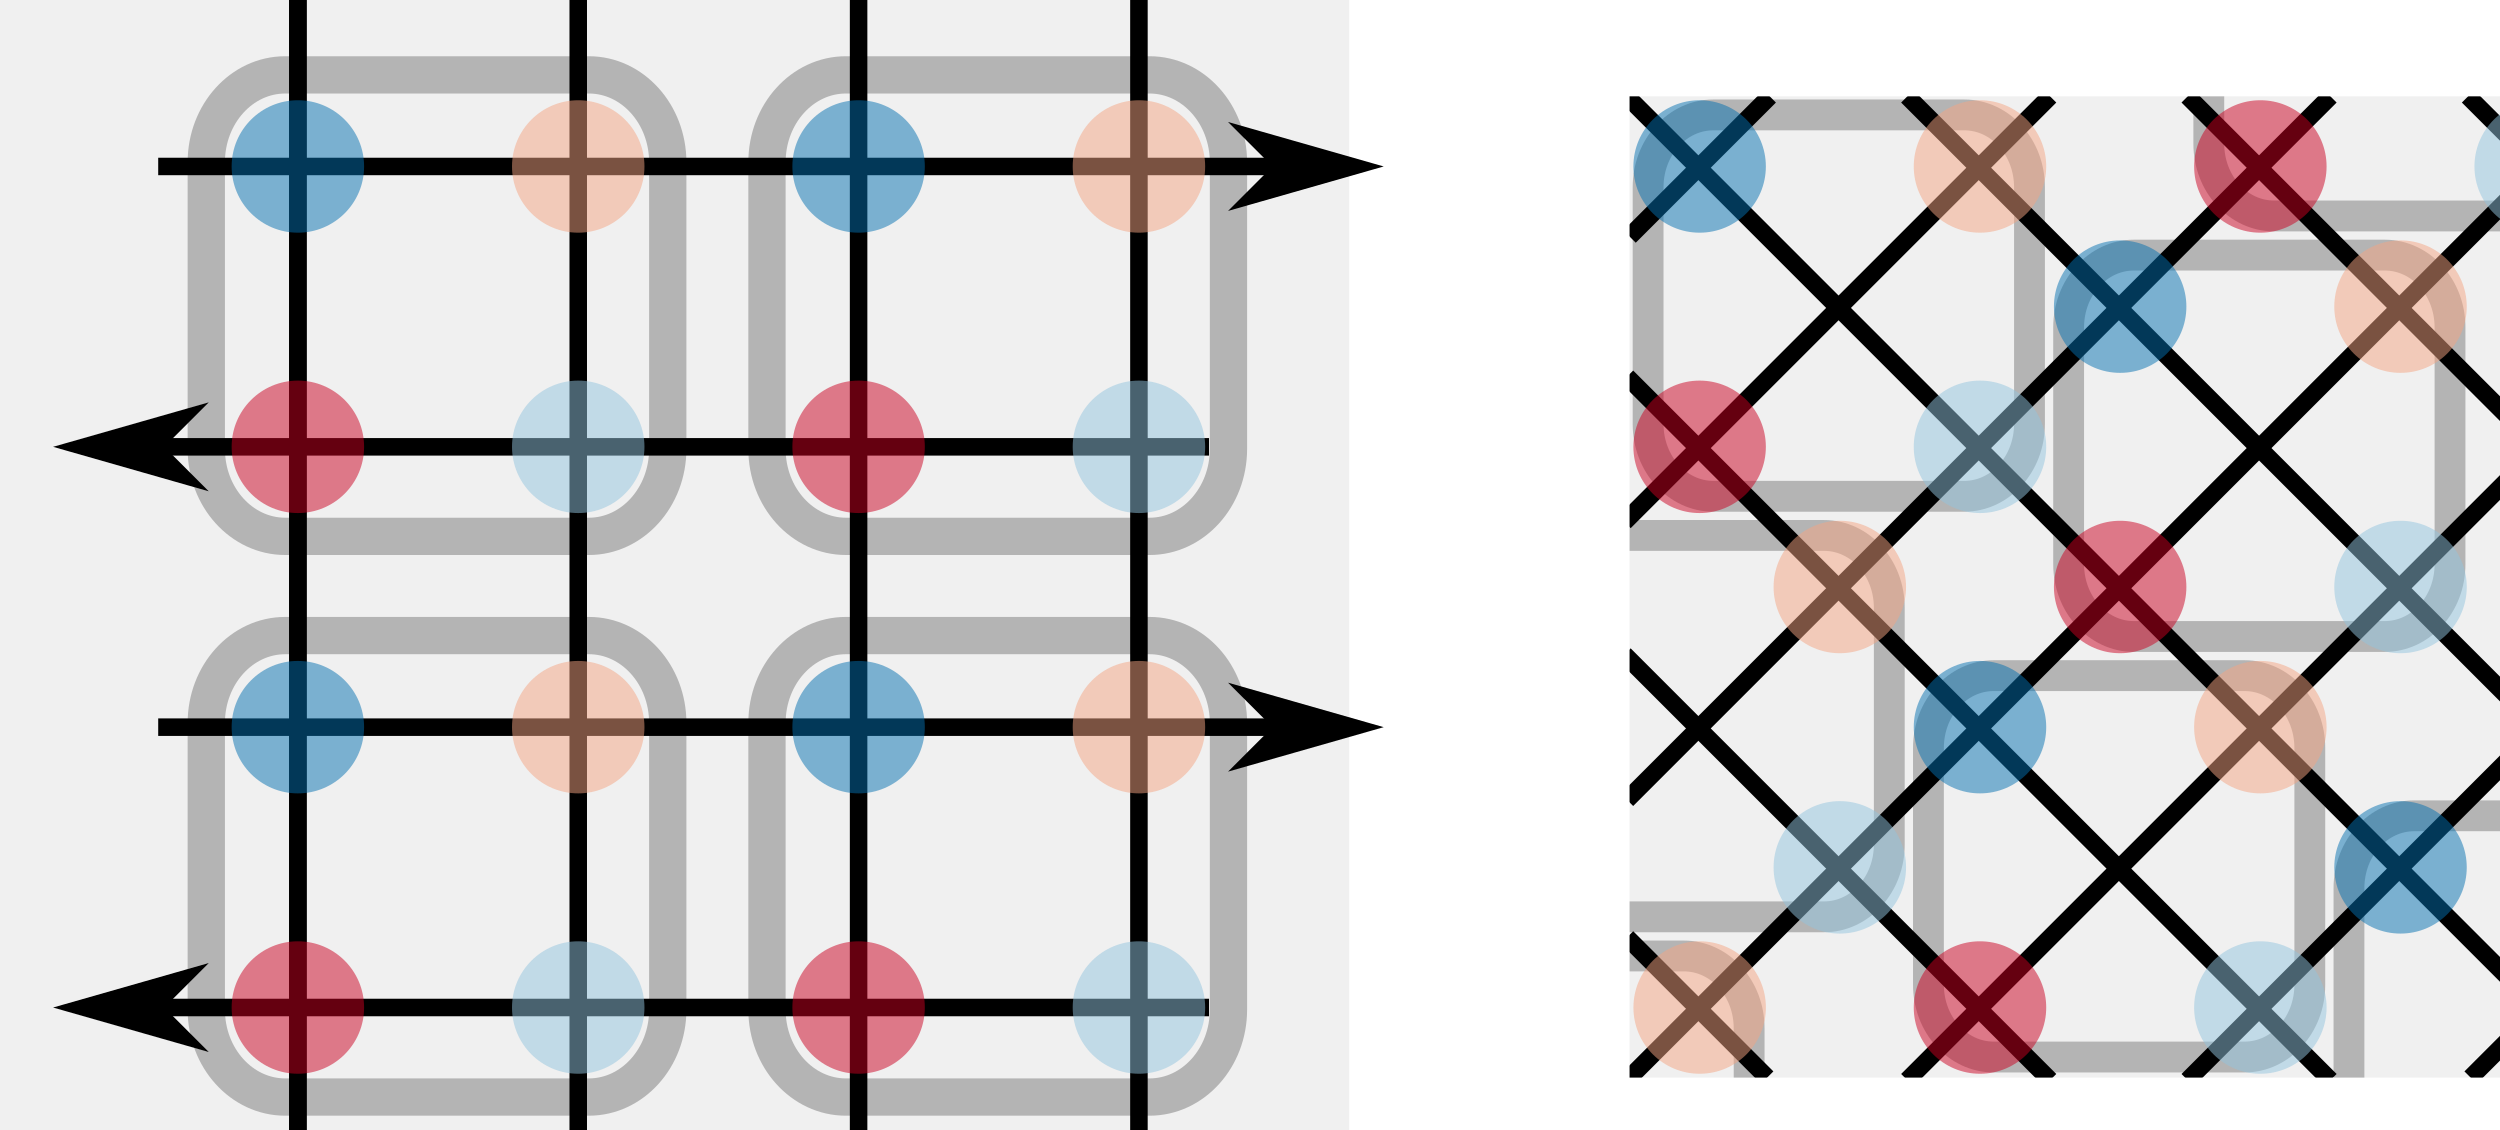
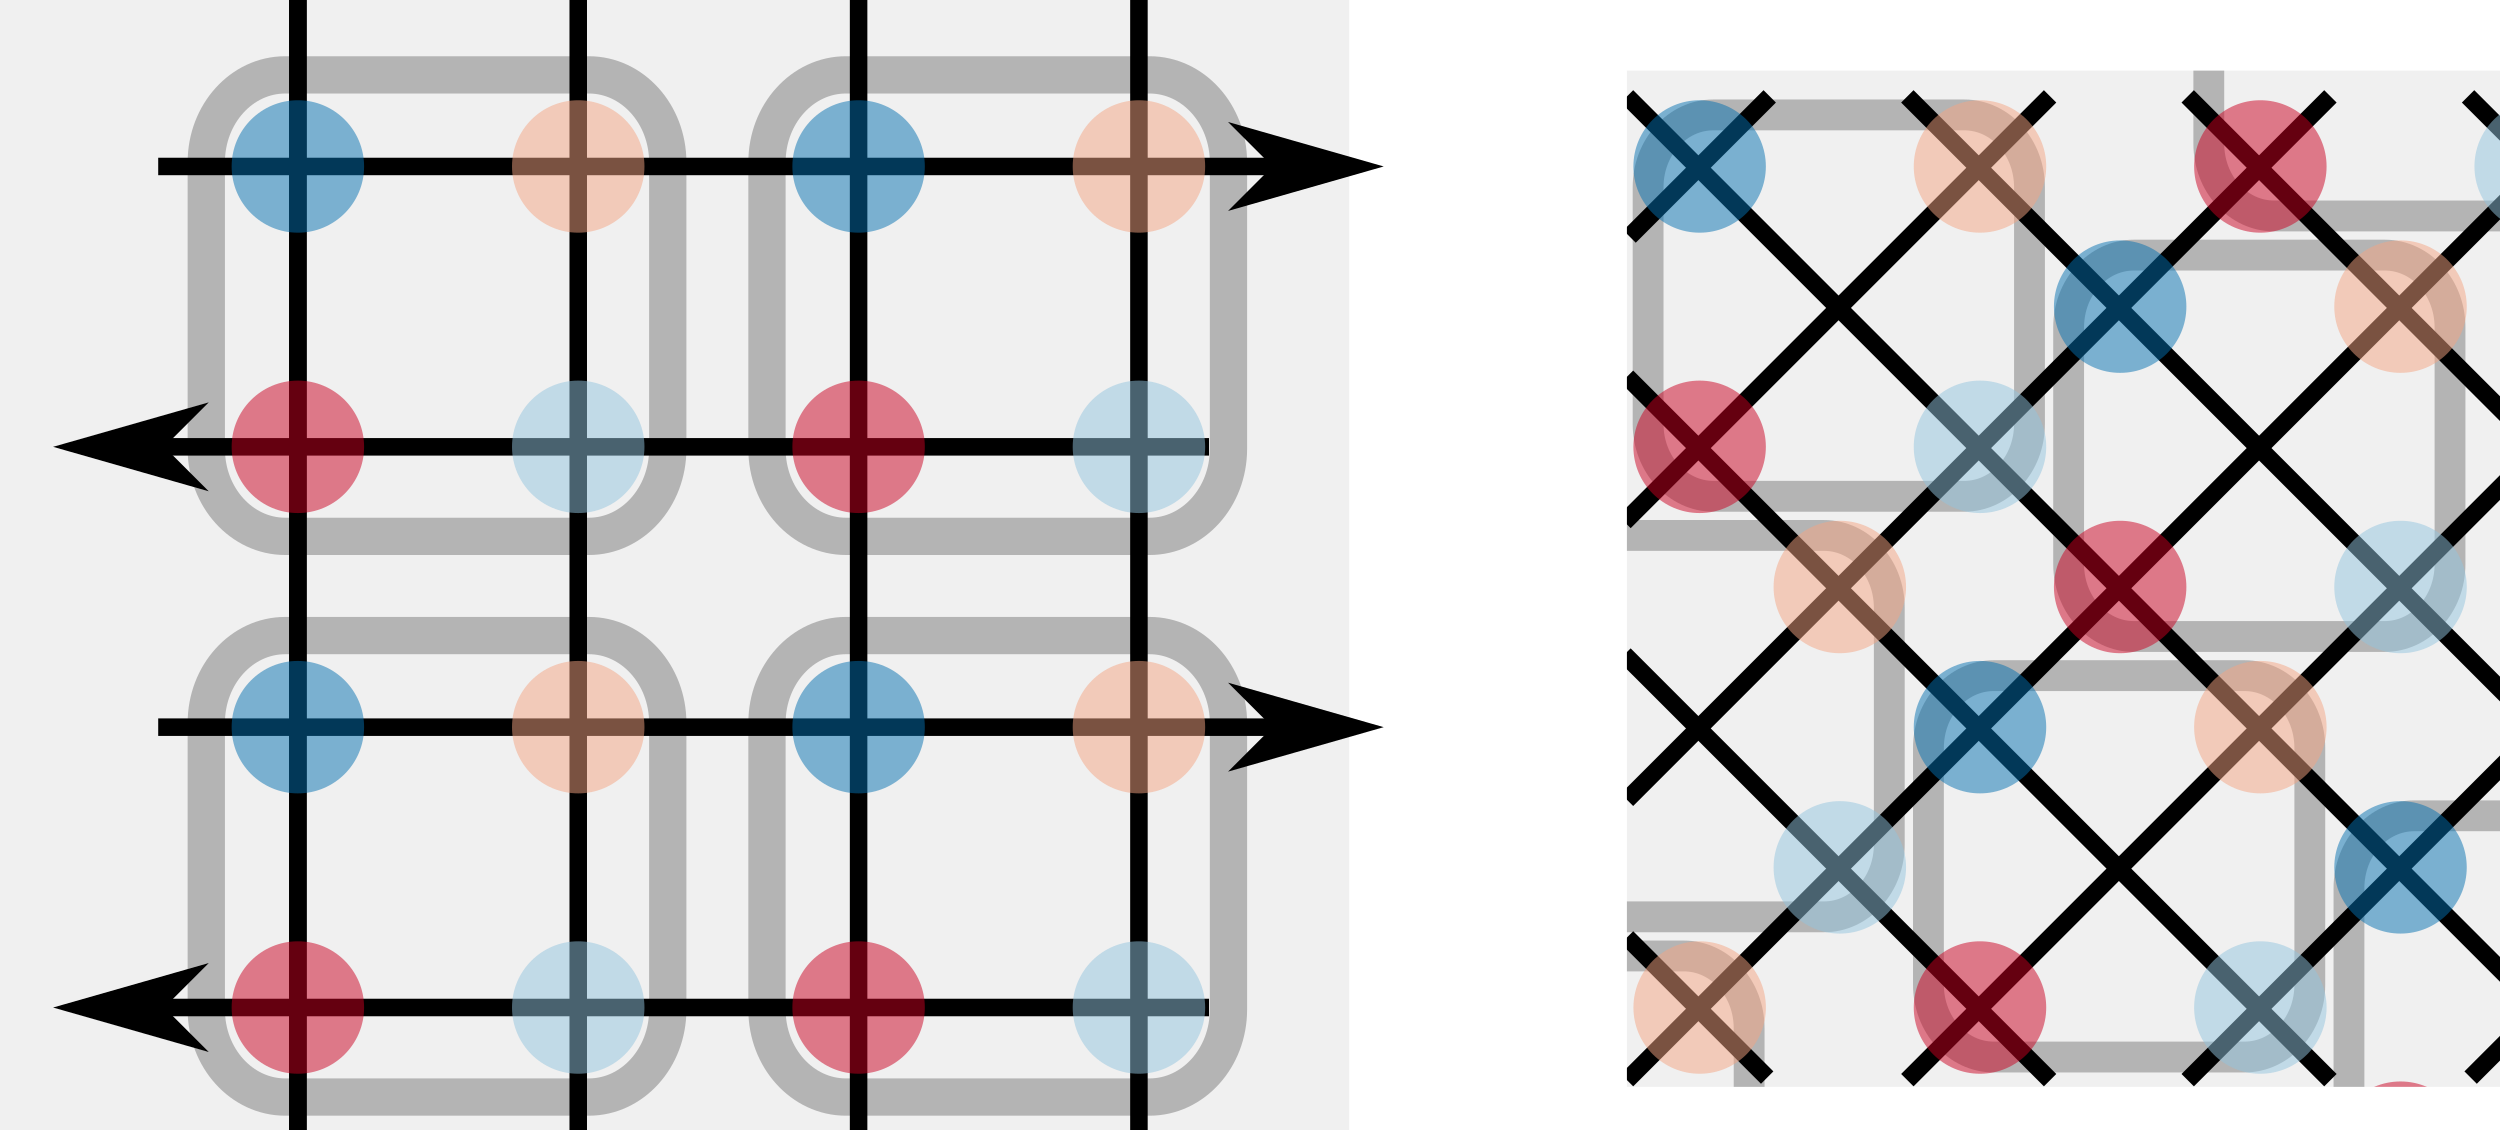
<svg xmlns="http://www.w3.org/2000/svg" width="75.5mm" height="34.1mm" viewBox="0 0 75.5 34.1" version="1.1" id="svg8">
  <defs id="defs2">
    <marker style="overflow:visible" id="Arrow1Lend" refX="0" refY="0" orient="auto">
      <path transform="matrix(-0.8,0,0,-0.8,-10,0)" style="fill:context-stroke;fill-rule:evenodd;stroke:context-stroke;stroke-width:1pt" d="M 0,0 5,-5 -12.5,0 5,5 Z" id="path6977" />
    </marker>
    <marker style="overflow:visible" id="marker2027" refX="0" refY="0" orient="auto">
      <path transform="matrix(-0.4,0,0,-0.4,-4,0)" style="fill:#000000;fill-opacity:1;fill-rule:evenodd;stroke:#000000;stroke-width:1pt;stroke-opacity:1" d="M 0,0 5,-5 -12.5,0 5,5 Z" id="path2025" />
    </marker>
    <marker style="overflow:visible" id="marker2017" refX="0" refY="0" orient="auto">
      <path transform="matrix(-0.4,0,0,-0.4,-4,0)" style="fill:#000000;fill-opacity:1;fill-rule:evenodd;stroke:#000000;stroke-width:1pt;stroke-opacity:1" d="M 0,0 5,-5 -12.5,0 5,5 Z" id="path2015" />
    </marker>
    <marker style="overflow:visible" id="marker2007" refX="0" refY="0" orient="auto">
      <path transform="matrix(-0.4,0,0,-0.4,-4,0)" style="fill:#000000;fill-opacity:1;fill-rule:evenodd;stroke:#000000;stroke-width:1pt;stroke-opacity:1" d="M 0,0 5,-5 -12.5,0 5,5 Z" id="path2005" />
    </marker>
    <marker style="overflow:visible" id="marker1949" refX="0" refY="0" orient="auto">
      <path transform="matrix(-0.4,0,0,-0.4,-4,0)" style="fill:#000000;fill-opacity:1;fill-rule:evenodd;stroke:#000000;stroke-width:1pt;stroke-opacity:1" d="M 0,0 5,-5 -12.5,0 5,5 Z" id="path1947" />
    </marker>
    <marker style="overflow:visible" id="marker1605" refX="0" refY="0" orient="auto">
      <path transform="matrix(-0.2,0,0,-0.2,-1.2,0)" style="fill:#000000;fill-opacity:0.533;fill-rule:evenodd;stroke:#000000;stroke-width:1pt;stroke-opacity:1" d="M 0,0 5,-5 -12.5,0 5,5 Z" id="path1603" />
    </marker>
    <marker style="overflow:visible" id="marker1595" refX="0" refY="0" orient="auto">
      <path transform="matrix(-0.2,0,0,-0.2,-1.2,0)" style="fill:#000000;fill-opacity:0.533;fill-rule:evenodd;stroke:#000000;stroke-width:1pt;stroke-opacity:1" d="M 0,0 5,-5 -12.5,0 5,5 Z" id="path1593" />
    </marker>
    <marker style="overflow:visible" id="Arrow1Mend" refX="0" refY="0" orient="auto">
      <path transform="matrix(-0.4,0,0,-0.4,-4,0)" style="fill:#377eb8;fill-opacity:0.533;fill-rule:evenodd;stroke:#000000;stroke-width:1pt;stroke-opacity:1" d="M 0,0 5,-5 -12.5,0 5,5 Z" id="path1012" />
    </marker>
    <marker style="overflow:visible" id="Arrow2Mend" refX="0" refY="0" orient="auto">
      <path transform="scale(-0.6)" d="M 8.719,4.034 -2.207,0.016 8.719,-4.002 c -1.745,2.372 -1.735,5.617 -6e-7,8.035 z" style="fill:#377eb8;fill-opacity:0.533;fill-rule:evenodd;stroke:#000000;stroke-width:0.625;stroke-linejoin:round;stroke-opacity:1" id="path1030" />
    </marker>
  </defs>
  <g id="layer1" transform="translate(-18.45134,-112.6548)">
    <path style="fill:#377eb8;fill-opacity:0.533;stroke:#000000;stroke-width:0.529;stroke-linejoin:bevel;stroke-miterlimit:4;stroke-dasharray:none;stroke-opacity:1" d="m 92.987,115.565 4.233,4.233" id="path2026" />
    <rect style="opacity:0.25;fill:none;stroke:#000000;stroke-width:0.931;stroke-linecap:square;stroke-linejoin:round;stroke-miterlimit:4;stroke-dasharray:none" id="rect5871" width="11.518" height="11.518" x="85.157" y="107.659" rx="1.97" ry="2.183" />
    <path style="fill:#377eb8;fill-opacity:0.533;stroke:#000000;stroke-width:0.529;stroke-linejoin:bevel;stroke-miterlimit:4;stroke-dasharray:none;stroke-opacity:1" d="m 84.52,115.565 12.854,12.854" id="path2024" />
    <path style="fill:#377eb8;fill-opacity:0.533;stroke:#000000;stroke-width:0.529;stroke-linejoin:bevel;stroke-miterlimit:4;stroke-dasharray:none;stroke-opacity:1" d="m 76.053,115.565 21.244,21.244" id="path2028" />
    <path style="fill:#377eb8;fill-opacity:0.533;stroke:#000000;stroke-width:0.529;stroke-linejoin:bevel;stroke-miterlimit:4;stroke-dasharray:none;stroke-opacity:1" d="M 67.587,115.565 97.297,145.276" id="path2030" />
    <path style="fill:#377eb8;fill-opacity:0.533;stroke:#000000;stroke-width:0.529;stroke-linejoin:bevel;stroke-miterlimit:4;stroke-dasharray:none;stroke-opacity:1" d="M 67.587,124.032 88.83,145.276" id="path2032" />
    <path style="fill:#377eb8;fill-opacity:0.533;stroke:#000000;stroke-width:0.529;stroke-linejoin:bevel;stroke-miterlimit:4;stroke-dasharray:none;stroke-opacity:1" d="M 67.51,132.422 80.364,145.276" id="path2034" />
    <path style="fill:#377eb8;fill-opacity:0.533;stroke:#000000;stroke-width:0.529;stroke-linejoin:bevel;stroke-miterlimit:4;stroke-dasharray:none;stroke-opacity:1" d="m 67.587,140.965 4.233,4.233" id="path2036" />
    <path style="fill:#377eb8;fill-opacity:0.533;stroke:#000000;stroke-width:0.529;stroke-linejoin:bevel;stroke-miterlimit:4;stroke-dasharray:none;stroke-opacity:1" d="M 80.364,115.565 67.51,128.419" id="path905" />
    <path style="fill:#377eb8;fill-opacity:0.533;stroke:#000000;stroke-width:0.529;stroke-linejoin:bevel;stroke-miterlimit:4;stroke-dasharray:none;stroke-opacity:1" d="m 71.897,115.565 -4.233,4.233" id="path1495" />
    <path style="fill:#377eb8;fill-opacity:0.533;stroke:#000000;stroke-width:0.529;stroke-linejoin:bevel;stroke-miterlimit:4;stroke-dasharray:none;stroke-opacity:1" d="m 88.83,115.565 -21.244,21.244" id="path1497" />
    <path style="fill:#377eb8;fill-opacity:0.533;stroke:#000000;stroke-width:0.529;stroke-linejoin:bevel;stroke-miterlimit:4;stroke-dasharray:none;stroke-opacity:1" d="M 97.297,115.565 67.587,145.276" id="path1499" />
    <path style="fill:#377eb8;fill-opacity:0.533;stroke:#000000;stroke-width:0.529;stroke-linejoin:bevel;stroke-miterlimit:4;stroke-dasharray:none;stroke-opacity:1" d="M 97.297,124.032 76.053,145.276" id="path1501" />
    <path style="fill:#377eb8;fill-opacity:0.533;stroke:#000000;stroke-width:0.529;stroke-linejoin:bevel;stroke-miterlimit:4;stroke-dasharray:none;stroke-opacity:1" d="M 97.374,132.422 84.52,145.276" id="path1503" />
    <path style="fill:#377eb8;fill-opacity:0.533;stroke:#000000;stroke-width:0.529;stroke-linejoin:bevel;stroke-miterlimit:4;stroke-dasharray:none;stroke-opacity:1" d="m 97.297,140.965 -4.233,4.233" id="path2022" />
    <rect style="opacity:0.25;fill:none;stroke:#000000;stroke-width:0.931;stroke-linecap:square;stroke-linejoin:round;stroke-miterlimit:4;stroke-dasharray:none" id="rect953" width="11.518" height="11.518" x="68.224" y="116.125" rx="1.97" ry="2.183" />
    <rect style="opacity:0.25;fill:none;stroke:#000000;stroke-width:0.931;stroke-linecap:square;stroke-linejoin:round;stroke-miterlimit:4;stroke-dasharray:none" id="rect1473" width="11.518" height="11.518" x="80.924" y="120.359" rx="1.97" ry="2.183" />
    <rect style="opacity:0.25;fill:none;stroke:#000000;stroke-width:0.931;stroke-linecap:square;stroke-linejoin:round;stroke-miterlimit:4;stroke-dasharray:none" id="rect1483" width="11.518" height="11.518" x="76.69" y="133.059" rx="1.97" ry="2.183" />
    <rect style="opacity:0.25;fill:none;stroke:#000000;stroke-width:0.931;stroke-linecap:square;stroke-linejoin:round;stroke-miterlimit:4;stroke-dasharray:none" id="rect1493" width="11.518" height="11.518" x="63.99" y="128.825" rx="1.97" ry="2.183" />
    <rect style="opacity:0.25;fill:none;stroke:#000000;stroke-width:0.931;stroke-linecap:square;stroke-linejoin:round;stroke-miterlimit:4;stroke-dasharray:none" id="rect7575" width="11.518" height="11.518" x="59.757" y="141.525" rx="1.97" ry="2.183" />
    <rect style="opacity:0.25;fill:none;stroke:#000000;stroke-width:0.931;stroke-linecap:square;stroke-linejoin:round;stroke-miterlimit:4;stroke-dasharray:none" id="rect7585" width="11.518" height="11.518" x="89.39" y="137.292" rx="1.97" ry="2.183" />
    <circle style="fill:#ca0020;fill-opacity:0.5;stroke:none;stroke-width:0.423;stroke-linejoin:bevel;stroke-miterlimit:4;stroke-dasharray:none;stroke-opacity:1" id="circle5867" cx="86.714" cy="117.682" r="2" />
    <circle style="fill:#92c5de;fill-opacity:0.5;stroke:none;stroke-width:0.423;stroke-linejoin:bevel;stroke-miterlimit:4;stroke-dasharray:none;stroke-opacity:1" id="circle5869" cx="95.18" cy="117.682" r="2" />
    <circle style="fill:#f4a582;fill-opacity:0.5;stroke:none;stroke-width:0.423;stroke-linejoin:bevel;stroke-miterlimit:4;stroke-dasharray:none;stroke-opacity:1" id="circle915" cx="78.247" cy="117.682" r="2" />
    <circle style="fill:#0571b0;fill-opacity:0.5;stroke:none;stroke-width:0.423;stroke-linejoin:bevel;stroke-miterlimit:4;stroke-dasharray:none;stroke-opacity:1" id="circle917" cx="69.78" cy="117.682" r="2" />
    <circle style="fill:#ca0020;fill-opacity:0.5;stroke:none;stroke-width:0.423;stroke-linejoin:bevel;stroke-miterlimit:4;stroke-dasharray:none;stroke-opacity:1" id="circle919" cx="69.78" cy="126.149" r="2" />
    <circle style="fill:#92c5de;fill-opacity:0.5;stroke:none;stroke-width:0.423;stroke-linejoin:bevel;stroke-miterlimit:4;stroke-dasharray:none;stroke-opacity:1" id="circle921" cx="78.247" cy="126.149" r="2" />
    <circle style="fill:#f4a582;fill-opacity:0.5;stroke:none;stroke-width:0.423;stroke-linejoin:bevel;stroke-miterlimit:4;stroke-dasharray:none;stroke-opacity:1" id="circle1465" cx="90.947" cy="121.915" r="2" />
    <circle style="fill:#0571b0;fill-opacity:0.5;stroke:none;stroke-width:0.423;stroke-linejoin:bevel;stroke-miterlimit:4;stroke-dasharray:none;stroke-opacity:1" id="circle1467" cx="82.48" cy="121.915" r="2" />
    <circle style="fill:#ca0020;fill-opacity:0.5;stroke:none;stroke-width:0.423;stroke-linejoin:bevel;stroke-miterlimit:4;stroke-dasharray:none;stroke-opacity:1" id="circle1469" cx="82.48" cy="130.382" r="2" />
    <circle style="fill:#92c5de;fill-opacity:0.5;stroke:none;stroke-width:0.423;stroke-linejoin:bevel;stroke-miterlimit:4;stroke-dasharray:none;stroke-opacity:1" id="circle1471" cx="90.947" cy="130.382" r="2" />
    <circle style="fill:#f4a582;fill-opacity:0.5;stroke:none;stroke-width:0.423;stroke-linejoin:bevel;stroke-miterlimit:4;stroke-dasharray:none;stroke-opacity:1" id="circle1475" cx="86.714" cy="134.615" r="2" />
    <circle style="fill:#0571b0;fill-opacity:0.5;stroke:none;stroke-width:0.423;stroke-linejoin:bevel;stroke-miterlimit:4;stroke-dasharray:none;stroke-opacity:1" id="circle1477" cx="78.247" cy="134.615" r="2" />
    <circle style="fill:#ca0020;fill-opacity:0.5;stroke:none;stroke-width:0.423;stroke-linejoin:bevel;stroke-miterlimit:4;stroke-dasharray:none;stroke-opacity:1" id="circle1479" cx="78.247" cy="143.082" r="2" />
    <circle style="fill:#92c5de;fill-opacity:0.5;stroke:none;stroke-width:0.423;stroke-linejoin:bevel;stroke-miterlimit:4;stroke-dasharray:none;stroke-opacity:1" id="circle1481" cx="86.714" cy="143.082" r="2" />
    <circle style="fill:#f4a582;fill-opacity:0.5;stroke:none;stroke-width:0.423;stroke-linejoin:bevel;stroke-miterlimit:4;stroke-dasharray:none;stroke-opacity:1" id="circle1485" cx="74.014" cy="130.382" r="2" />
    <circle style="fill:#0571b0;fill-opacity:0.5;stroke:none;stroke-width:0.423;stroke-linejoin:bevel;stroke-miterlimit:4;stroke-dasharray:none;stroke-opacity:1" id="circle1487" cx="65.547" cy="130.382" r="2" />
    <circle style="fill:#ca0020;fill-opacity:0.5;stroke:none;stroke-width:0.423;stroke-linejoin:bevel;stroke-miterlimit:4;stroke-dasharray:none;stroke-opacity:1" id="circle1489" cx="65.547" cy="138.849" r="2" />
    <circle style="fill:#92c5de;fill-opacity:0.5;stroke:none;stroke-width:0.423;stroke-linejoin:bevel;stroke-miterlimit:4;stroke-dasharray:none;stroke-opacity:1" id="circle1491" cx="74.014" cy="138.849" r="2" />
    <circle style="fill:#f4a582;fill-opacity:0.5;stroke:none;stroke-width:0.423;stroke-linejoin:bevel;stroke-miterlimit:4;stroke-dasharray:none;stroke-opacity:1" id="circle7567" cx="69.781" cy="143.082" r="2" />
    <circle style="fill:#0571b0;fill-opacity:0.5;stroke:none;stroke-width:0.423;stroke-linejoin:bevel;stroke-miterlimit:4;stroke-dasharray:none;stroke-opacity:1" id="circle7569" cx="61.314" cy="143.082" r="2" />
    <circle style="fill:#ca0020;fill-opacity:0.5;stroke:none;stroke-width:0.423;stroke-linejoin:bevel;stroke-miterlimit:4;stroke-dasharray:none;stroke-opacity:1" id="circle7571" cx="61.314" cy="151.549" r="2" />
    <circle style="fill:#92c5de;fill-opacity:0.5;stroke:none;stroke-width:0.423;stroke-linejoin:bevel;stroke-miterlimit:4;stroke-dasharray:none;stroke-opacity:1" id="circle7573" cx="69.781" cy="151.549" r="2" />
    <circle style="fill:#f4a582;fill-opacity:0.5;stroke:none;stroke-width:0.423;stroke-linejoin:bevel;stroke-miterlimit:4;stroke-dasharray:none;stroke-opacity:1" id="circle7577" cx="99.414" cy="138.849" r="2" />
    <circle style="fill:#0571b0;fill-opacity:0.5;stroke:none;stroke-width:0.423;stroke-linejoin:bevel;stroke-miterlimit:4;stroke-dasharray:none;stroke-opacity:1" id="circle7579" cx="90.947" cy="138.849" r="2" />
    <circle style="fill:#ca0020;fill-opacity:0.5;stroke:none;stroke-width:0.423;stroke-linejoin:bevel;stroke-miterlimit:4;stroke-dasharray:none;stroke-opacity:1" id="circle7581" cx="90.947" cy="147.315" r="2" />
    <circle style="fill:#92c5de;fill-opacity:0.5;stroke:none;stroke-width:0.423;stroke-linejoin:bevel;stroke-miterlimit:4;stroke-dasharray:none;stroke-opacity:1" id="circle7583" cx="99.414" cy="147.315" r="2" />
    <circle style="fill:#f4a582;fill-opacity:0.5;stroke:none;stroke-width:0.423;stroke-linejoin:bevel;stroke-miterlimit:4;stroke-dasharray:none;stroke-opacity:1" id="circle5863" cx="95.18" cy="109.215" r="2" />
    <circle style="fill:#0571b0;fill-opacity:0.5;stroke:none;stroke-width:0.423;stroke-linejoin:bevel;stroke-miterlimit:4;stroke-dasharray:none;stroke-opacity:1" id="circle5865" cx="86.714" cy="109.215" r="2" />
-     <path id="rect6717" style="opacity:1;fill:#ffffff;stroke-width:1.414;stroke-linecap:square" d="m 59.197,109.215 6.35,-1e-5 29.633,1e-5 0,6.35 H 67.664 l 0,29.633 h 27.517 l -1.3e-5,4.233 -35.983,-5e-5 z" />
+     <path id="rect6717" style="opacity:1;fill:#ffffff;stroke-width:1.414;stroke-linecap:square" d="m 59.197,109.215 6.35,-1e-5 29.633,1e-5 v 5.571 H 67.584 v 30.693 h 27.596 l -1.3e-5,3.953 -35.983,-5e-5 z" />
    <path style="fill:#377eb8;fill-opacity:0.533;stroke:#000000;stroke-width:0.529;stroke-linejoin:bevel;stroke-miterlimit:4;stroke-dasharray:none;stroke-opacity:1;marker-end:url(#marker2027)" d="M 23.229,117.682 H 59.197" id="path6185" />
    <path style="fill:#377eb8;fill-opacity:0.533;stroke:#000000;stroke-width:0.529;stroke-linejoin:bevel;stroke-miterlimit:4;stroke-dasharray:none;stroke-opacity:1;marker-end:url(#marker2027)" d="m 54.964,126.149 -33.867,10e-6" id="path6372" />
    <path style="fill:#377eb8;fill-opacity:0.533;stroke:#000000;stroke-width:0.529;stroke-linejoin:bevel;stroke-miterlimit:4;stroke-dasharray:none;stroke-opacity:1;marker-end:url(#marker2027)" d="M 23.229,134.615 H 59.197" id="path6591" />
    <path style="fill:#377eb8;fill-opacity:0.533;stroke:#000000;stroke-width:0.529;stroke-linejoin:bevel;stroke-miterlimit:4;stroke-dasharray:none;stroke-opacity:1;marker-end:url(#marker2027)" d="m 54.964,143.082 -33.867,1e-5" id="path6603" />
    <path style="fill:#377eb8;fill-opacity:0.533;stroke:#000000;stroke-width:0.529;stroke-linejoin:bevel;stroke-miterlimit:4;stroke-dasharray:none;stroke-opacity:1;marker-end:url(#marker2027)" d="m 27.447,111.332 0,42.333" id="path1084" />
    <path style="fill:#377eb8;fill-opacity:0.533;stroke:#000000;stroke-width:0.529;stroke-linejoin:bevel;stroke-miterlimit:4;stroke-dasharray:none;stroke-opacity:1;marker-end:url(#marker2027)" d="m 35.914,111.332 v 42.333" id="path1166" />
    <path style="fill:#377eb8;fill-opacity:0.533;stroke:#000000;stroke-width:0.529;stroke-linejoin:bevel;stroke-miterlimit:4;stroke-dasharray:none;stroke-opacity:1;marker-end:url(#marker2027)" d="m 44.381,111.332 v 42.333" id="path1168" />
    <path style="fill:#377eb8;fill-opacity:0.533;stroke:#000000;stroke-width:0.529;stroke-linejoin:bevel;stroke-miterlimit:4;stroke-dasharray:none;stroke-opacity:1;marker-end:url(#marker2027)" d="m 52.847,111.332 v 42.333" id="path1170" />
    <path style="fill:#377eb8;fill-opacity:0.533;stroke:#000000;stroke-width:0.529;stroke-linejoin:bevel;stroke-miterlimit:4;stroke-dasharray:none;stroke-opacity:1" d="M 70.471,104.141 64.788,98.458" id="path2473" />
    <path style="fill:#377eb8;fill-opacity:0.533;stroke:#000000;stroke-width:0.529;stroke-linejoin:bevel;stroke-miterlimit:4;stroke-dasharray:none;stroke-opacity:1" d="m 69.823,91.394 -5.446,5.446" id="path2451" />
    <path style="fill:#377eb8;fill-opacity:0.533;stroke:#000000;stroke-width:0.529;stroke-linejoin:bevel;stroke-miterlimit:4;stroke-dasharray:none;stroke-opacity:1" d="M 77.124,103.309 65.328,91.513" id="path2471" />
    <path style="fill:#377eb8;fill-opacity:0.533;stroke:#000000;stroke-width:0.529;stroke-linejoin:bevel;stroke-miterlimit:4;stroke-dasharray:none;stroke-opacity:1" d="M 77.76,91.394 64.906,104.249" id="path2289" />
    <path style="fill:#377eb8;fill-opacity:0.533;stroke:#000000;stroke-width:0.529;stroke-linejoin:bevel;stroke-miterlimit:4;stroke-dasharray:none;stroke-opacity:1" d="m 77.956,96.127 -5.446,-4.917" id="path1009" />
    <path style="fill:#377eb8;fill-opacity:0.533;stroke:#000000;stroke-width:0.529;stroke-linejoin:bevel;stroke-miterlimit:4;stroke-dasharray:none;stroke-opacity:1" d="m 77.76,98.803 -5.446,5.975" id="path1093" />
    <path style="fill:#000000;fill-opacity:1;stroke:#000000;stroke-width:0.529;stroke-linejoin:bevel;stroke-miterlimit:4;stroke-dasharray:none;stroke-opacity:1;marker-end:url(#marker2027)" d="M 101.227,101.785 H 86.152" id="path1553" />
    <path style="fill:#377eb8;fill-opacity:0.533;stroke:#000000;stroke-width:0.569;stroke-linejoin:bevel;stroke-miterlimit:4;stroke-dasharray:none;stroke-opacity:1" d="M 89.918,91.178 V 105.276" id="path1563" />
    <path style="fill:#377eb8;fill-opacity:0.533;stroke:#000000;stroke-width:0.569;stroke-linejoin:bevel;stroke-miterlimit:4;stroke-dasharray:none;stroke-opacity:1" d="M 97.52,91.178 V 105.665" id="path1565" />
    <path style="fill:#000000;fill-opacity:1;stroke:#000000;stroke-width:0.529;stroke-linejoin:bevel;stroke-miterlimit:4;stroke-dasharray:none;stroke-opacity:1;marker-end:url(#marker2017)" d="M 86.674,94.178 H 100.915" id="path1567" />
    <rect style="opacity:0.25;fill:none;stroke:#000000;stroke-width:1.126;stroke-linecap:square;stroke-linejoin:round;stroke-miterlimit:4;stroke-dasharray:none" id="rect6195" width="13.937" height="13.937" x="24.681" y="114.916" rx="2.384" ry="2.641" />
    <rect style="opacity:0.25;fill:none;stroke:#000000;stroke-width:1.126;stroke-linecap:square;stroke-linejoin:round;stroke-miterlimit:4;stroke-dasharray:none" id="rect6571" width="13.937" height="13.937" x="41.614" y="114.916" rx="2.384" ry="2.641" />
    <rect style="opacity:0.25;fill:none;stroke:#000000;stroke-width:1.126;stroke-linecap:square;stroke-linejoin:round;stroke-miterlimit:4;stroke-dasharray:none" id="rect6601" width="13.937" height="13.937" x="24.681" y="131.849" rx="2.384" ry="2.641" />
    <rect style="opacity:0.25;fill:none;stroke:#000000;stroke-width:1.126;stroke-linecap:square;stroke-linejoin:round;stroke-miterlimit:4;stroke-dasharray:none" id="rect6613" width="13.937" height="13.937" x="41.614" y="131.849" rx="2.384" ry="2.641" />
    <path style="fill:#377eb8;fill-opacity:0.533;stroke:#000000;stroke-width:0.529;stroke-linejoin:bevel;stroke-miterlimit:4;stroke-dasharray:none;stroke-opacity:1;marker-end:url(#marker2027)" d="m 27.447,111.332 0,42.333" id="path987" />
    <circle style="fill:#0571b0;fill-opacity:0.5;stroke:none;stroke-width:0.529;stroke-linejoin:bevel;stroke-miterlimit:4;stroke-dasharray:none;stroke-opacity:1" id="circle903" cx="89.918" cy="94.178" r="2.5" />
    <circle style="fill:#f4a582;fill-opacity:0.5;stroke:none;stroke-width:0.529;stroke-linejoin:bevel;stroke-miterlimit:4;stroke-dasharray:none;stroke-opacity:1" id="circle905" cx="97.52" cy="94.178" r="2.5" />
    <circle style="fill:#f4a582;fill-opacity:0.5;stroke:none;stroke-width:0.529;stroke-linejoin:bevel;stroke-miterlimit:4;stroke-dasharray:none;stroke-opacity:1" id="circle2293" cx="75.321" cy="93.684" r="2.5" />
    <circle style="fill:#ca0020;fill-opacity:0.5;stroke:none;stroke-width:0.529;stroke-linejoin:bevel;stroke-miterlimit:4;stroke-dasharray:none;stroke-opacity:1" id="circle3133" cx="89.918" cy="101.785" r="2.5" />
    <circle style="fill:#92c5de;fill-opacity:0.5;stroke:none;stroke-width:0.529;stroke-linejoin:bevel;stroke-miterlimit:4;stroke-dasharray:none;stroke-opacity:1" id="circle3131" cx="97.52" cy="101.785" r="2.5" />
    <circle style="fill:#0571b0;fill-opacity:0.5;stroke:none;stroke-width:0.529;stroke-linejoin:bevel;stroke-miterlimit:4;stroke-dasharray:none;stroke-opacity:1" id="circle2515" cx="67.384" cy="93.437" r="2.5" />
    <circle style="fill:#ca0020;fill-opacity:0.5;stroke:none;stroke-width:0.529;stroke-linejoin:bevel;stroke-miterlimit:4;stroke-dasharray:none;stroke-opacity:1" id="circle2285" cx="68.007" cy="101.148" r="2.5" />
    <circle style="fill:#92c5de;fill-opacity:0.5;stroke:none;stroke-width:0.529;stroke-linejoin:bevel;stroke-miterlimit:4;stroke-dasharray:none;stroke-opacity:1" id="circle2287" cx="75.294" cy="101.677" r="2.5" />
    <circle style="fill:#f4a582;fill-opacity:0.5;stroke:none;stroke-width:0.423;stroke-linejoin:bevel;stroke-miterlimit:4;stroke-dasharray:none;stroke-opacity:1" id="circle6187" cx="35.914" cy="117.682" r="2" />
    <circle style="fill:#0571b0;fill-opacity:0.5;stroke:none;stroke-width:0.423;stroke-linejoin:bevel;stroke-miterlimit:4;stroke-dasharray:none;stroke-opacity:1" id="circle6189" cx="27.447" cy="117.682" r="2" />
    <circle style="fill:#ca0020;fill-opacity:0.5;stroke:none;stroke-width:0.423;stroke-linejoin:bevel;stroke-miterlimit:4;stroke-dasharray:none;stroke-opacity:1" id="circle6191" cx="27.447" cy="126.149" r="2" />
    <circle style="fill:#92c5de;fill-opacity:0.5;stroke:none;stroke-width:0.423;stroke-linejoin:bevel;stroke-miterlimit:4;stroke-dasharray:none;stroke-opacity:1" id="circle6193" cx="35.914" cy="126.149" r="2" />
    <circle style="fill:#f4a582;fill-opacity:0.5;stroke:none;stroke-width:0.423;stroke-linejoin:bevel;stroke-miterlimit:4;stroke-dasharray:none;stroke-opacity:1" id="circle6563" cx="52.847" cy="117.682" r="2" />
    <circle style="fill:#0571b0;fill-opacity:0.5;stroke:none;stroke-width:0.423;stroke-linejoin:bevel;stroke-miterlimit:4;stroke-dasharray:none;stroke-opacity:1" id="circle6565" cx="44.381" cy="117.682" r="2" />
    <circle style="fill:#ca0020;fill-opacity:0.5;stroke:none;stroke-width:0.423;stroke-linejoin:bevel;stroke-miterlimit:4;stroke-dasharray:none;stroke-opacity:1" id="circle6567" cx="44.381" cy="126.149" r="2" />
    <circle style="fill:#92c5de;fill-opacity:0.5;stroke:none;stroke-width:0.423;stroke-linejoin:bevel;stroke-miterlimit:4;stroke-dasharray:none;stroke-opacity:1" id="circle6569" cx="52.847" cy="126.149" r="2" />
    <circle style="fill:#f4a582;fill-opacity:0.5;stroke:none;stroke-width:0.423;stroke-linejoin:bevel;stroke-miterlimit:4;stroke-dasharray:none;stroke-opacity:1" id="circle6593" cx="35.914" cy="134.615" r="2" />
    <circle style="fill:#ca0020;fill-opacity:0.5;stroke:none;stroke-width:0.423;stroke-linejoin:bevel;stroke-miterlimit:4;stroke-dasharray:none;stroke-opacity:1" id="circle6597" cx="27.447" cy="143.082" r="2" />
    <circle style="fill:#92c5de;fill-opacity:0.5;stroke:none;stroke-width:0.423;stroke-linejoin:bevel;stroke-miterlimit:4;stroke-dasharray:none;stroke-opacity:1" id="circle6599" cx="35.914" cy="143.082" r="2" />
    <circle style="fill:#f4a582;fill-opacity:0.5;stroke:none;stroke-width:0.423;stroke-linejoin:bevel;stroke-miterlimit:4;stroke-dasharray:none;stroke-opacity:1" id="circle6605" cx="52.847" cy="134.615" r="2" />
    <circle style="fill:#0571b0;fill-opacity:0.5;stroke:none;stroke-width:0.423;stroke-linejoin:bevel;stroke-miterlimit:4;stroke-dasharray:none;stroke-opacity:1" id="circle6607" cx="44.381" cy="134.615" r="2" />
    <circle style="fill:#ca0020;fill-opacity:0.5;stroke:none;stroke-width:0.423;stroke-linejoin:bevel;stroke-miterlimit:4;stroke-dasharray:none;stroke-opacity:1" id="circle6609" cx="44.381" cy="143.082" r="2" />
    <circle style="fill:#92c5de;fill-opacity:0.5;stroke:none;stroke-width:0.423;stroke-linejoin:bevel;stroke-miterlimit:4;stroke-dasharray:none;stroke-opacity:1" id="circle6611" cx="52.847" cy="143.082" r="2" />
    <circle style="fill:#0571b0;fill-opacity:0.5;stroke:none;stroke-width:0.423;stroke-linejoin:bevel;stroke-miterlimit:4;stroke-dasharray:none;stroke-opacity:1" id="circle6595" cx="27.447" cy="134.615" r="2" />
  </g>
</svg>
